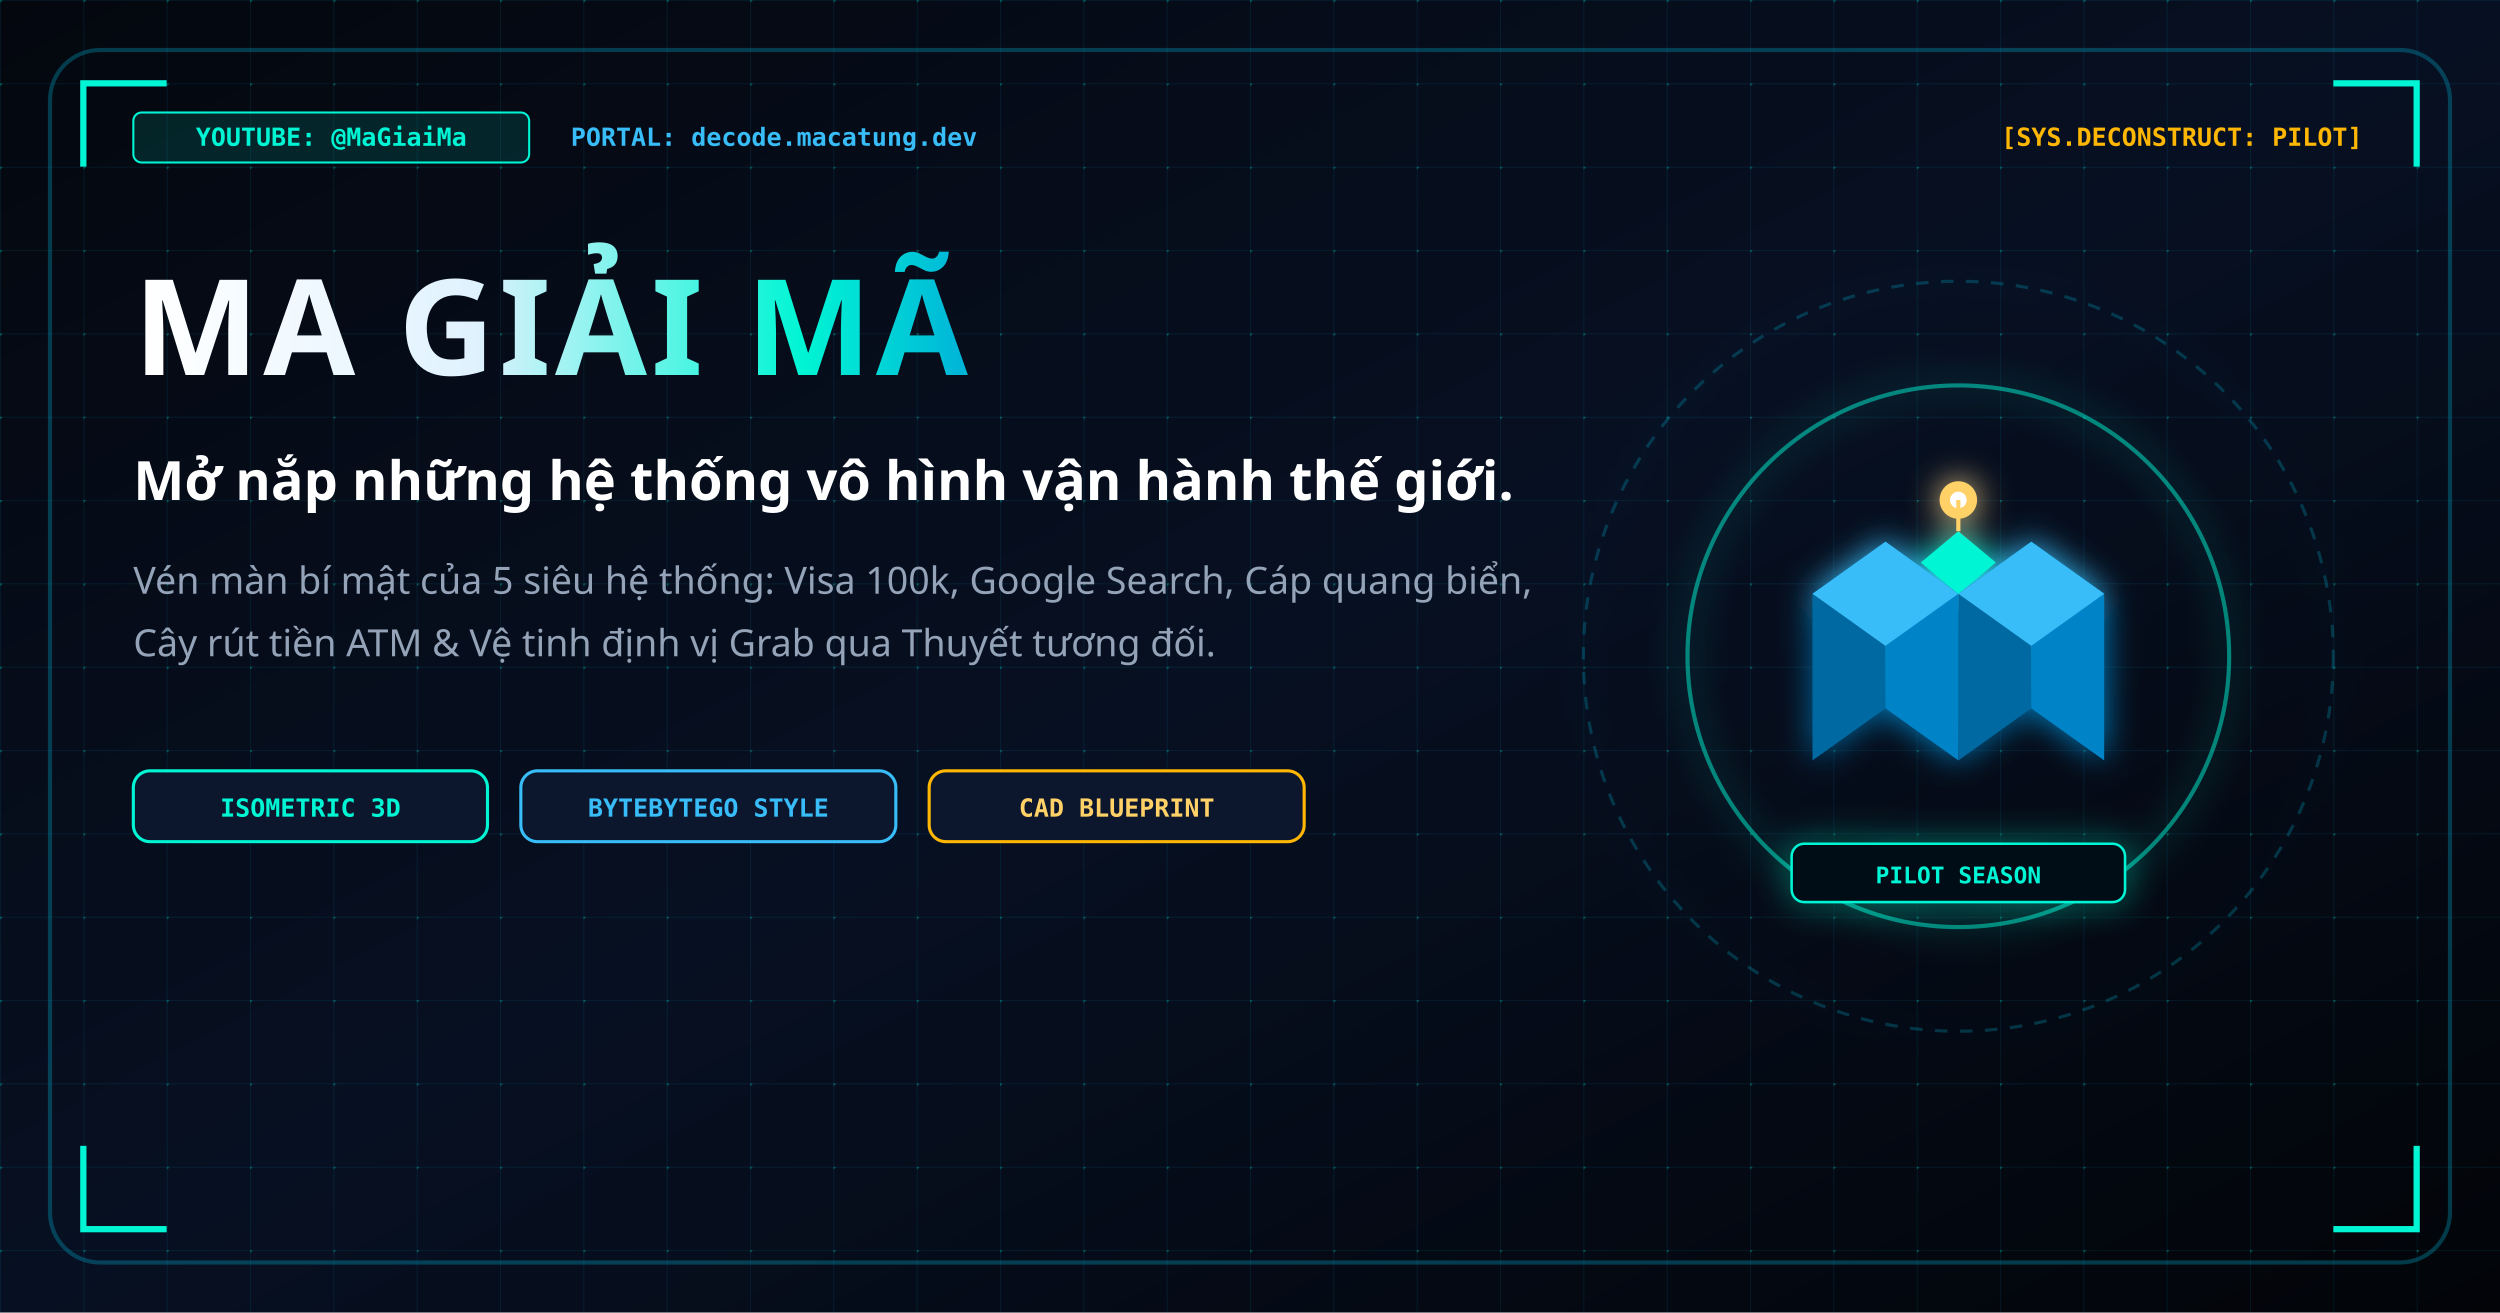
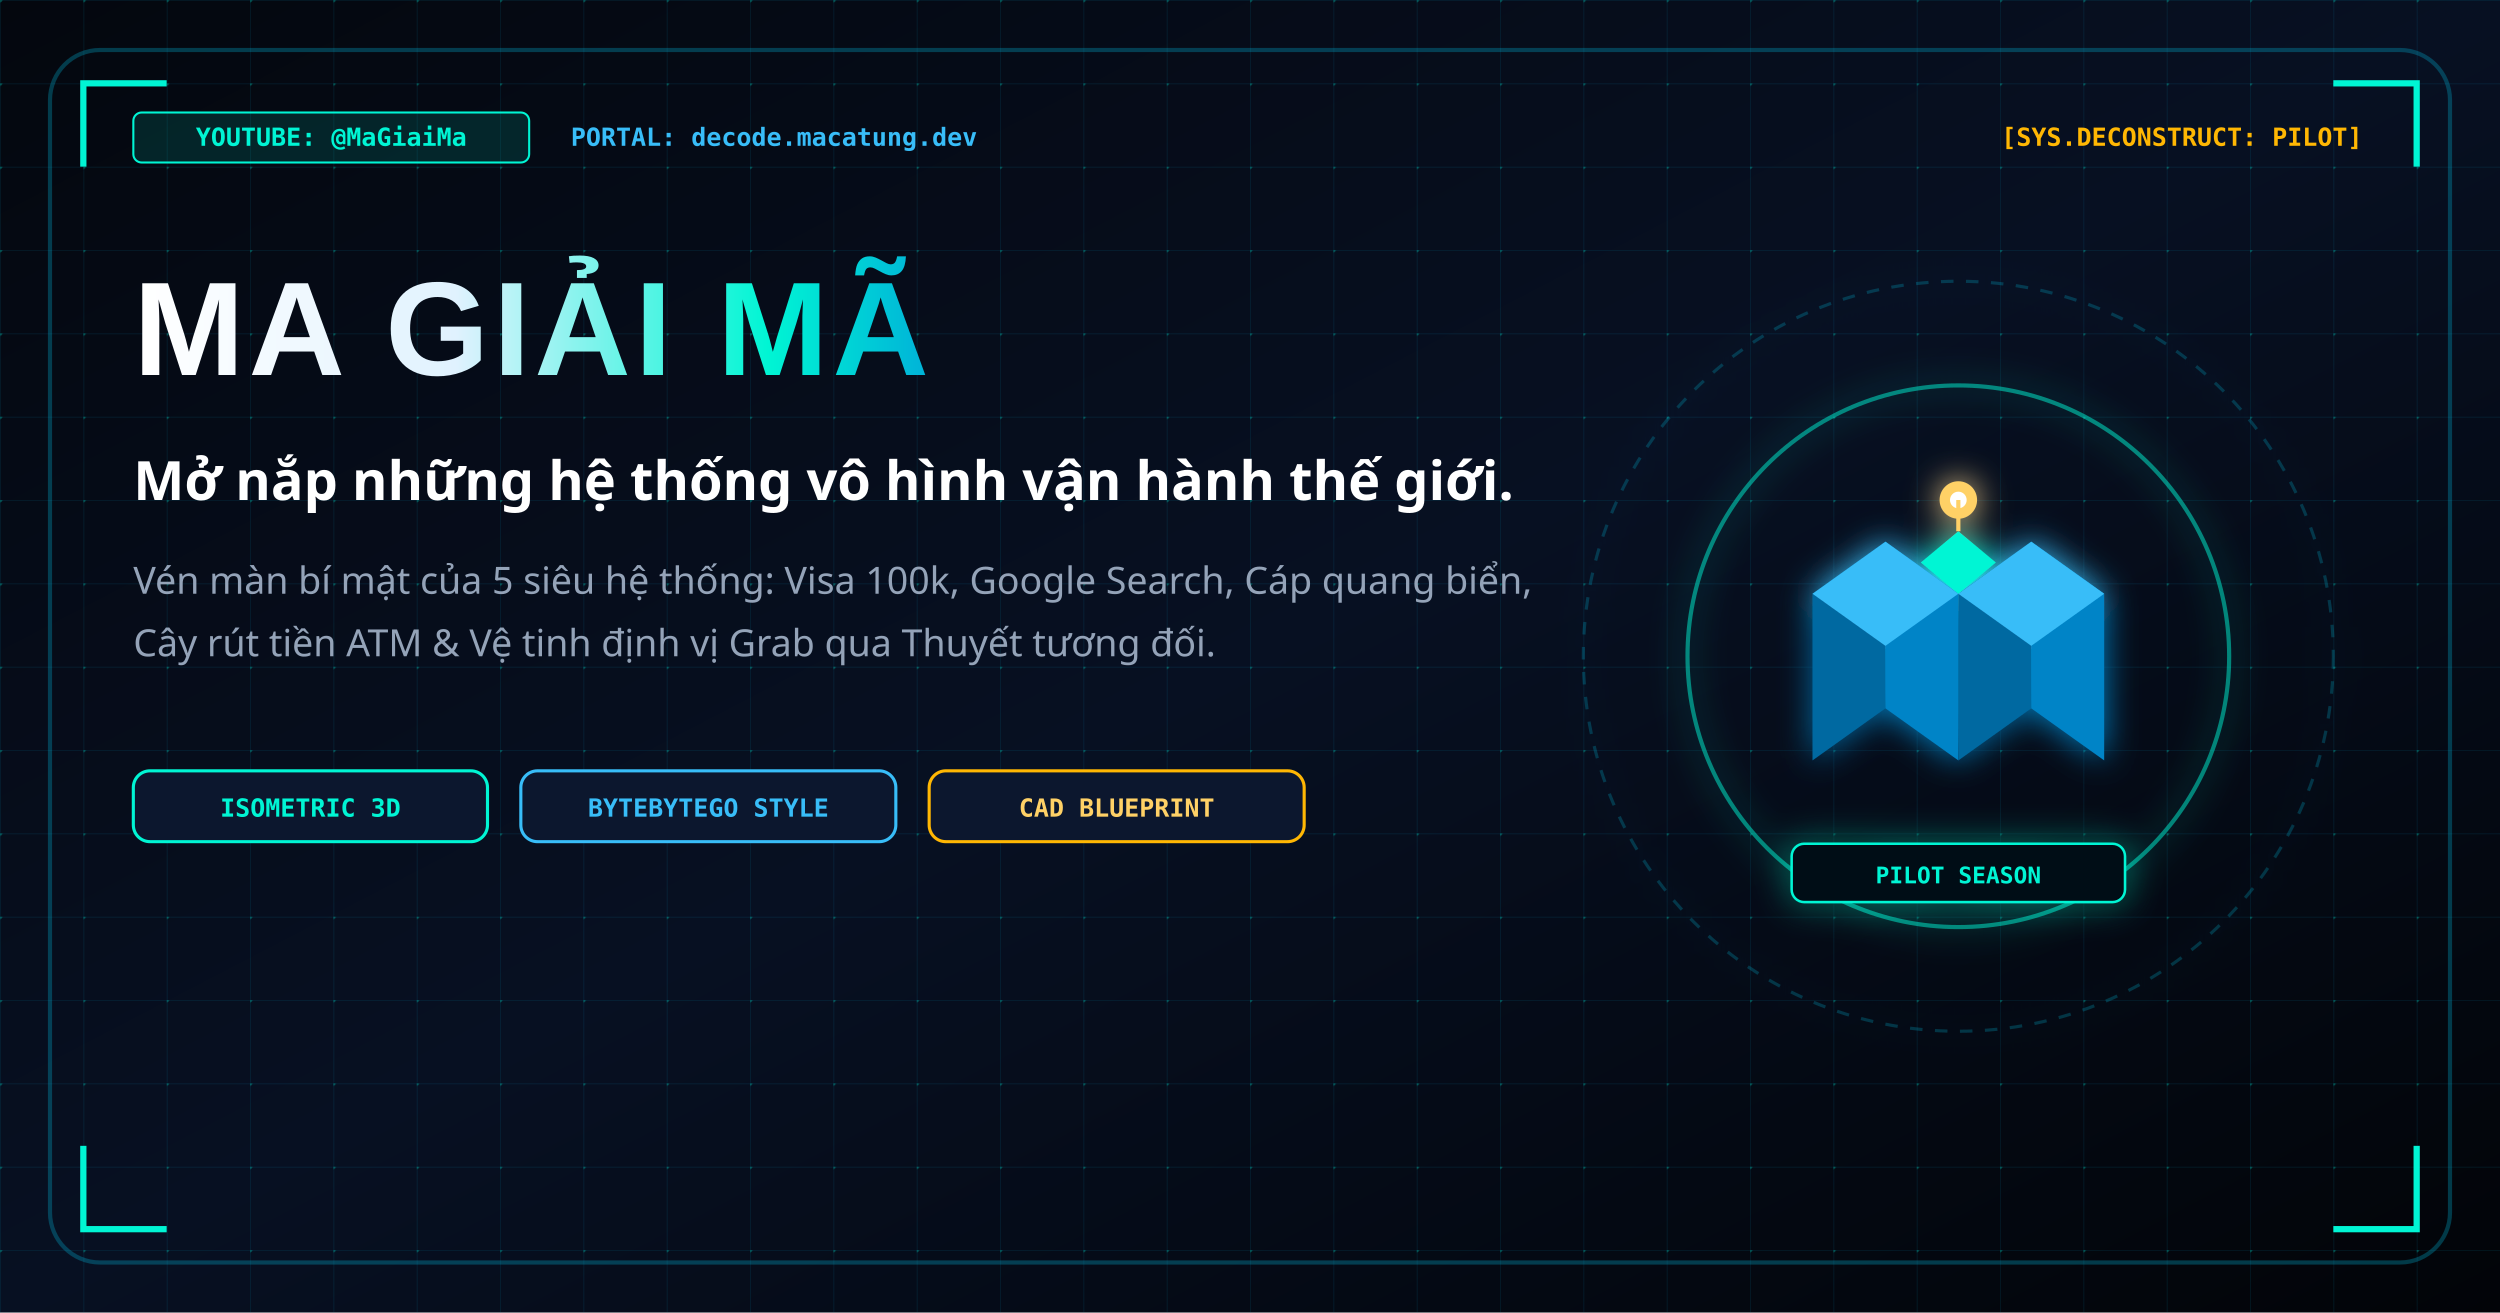
<svg xmlns="http://www.w3.org/2000/svg" viewBox="0 0 1200 630" width="1200" height="630">
  <defs>
    <linearGradient id="ogBg" x1="0%" y1="0%" x2="100%" y2="100%">
      <stop offset="0%" stop-color="#04070e" />
      <stop offset="50%" stop-color="#071022" />
      <stop offset="100%" stop-color="#020408" />
    </linearGradient>
    <linearGradient id="ogText" x1="0%" y1="0%" x2="100%" y2="0%">
      <stop offset="0%" stop-color="#ffffff" />
      <stop offset="40%" stop-color="#e0f2fe" />
      <stop offset="80%" stop-color="#00f5d4" />
      <stop offset="100%" stop-color="#00b4d8" />
    </linearGradient>
    <pattern id="ogGrid" width="40" height="40" patternUnits="userSpaceOnUse">
      <path d="M 40 0 L 0 0 0 40" fill="none" stroke="#00b4d8" stroke-width="0.75" stroke-opacity="0.12" />
      <circle cx="0" cy="0" r="1.2" fill="#00f5d4" fill-opacity="0.25" />
    </pattern>
    <filter id="ogGlow" x="-20%" y="-20%" width="140%" height="140%">
      <feGaussianBlur stdDeviation="8" result="blur" />
      <feComposite in="SourceGraphic" in2="blur" operator="over" />
    </filter>
  </defs>
  <rect width="1200" height="630" fill="url(#ogBg)" />
  <rect width="1200" height="630" fill="url(#ogGrid)" />
  <rect x="24" y="24" width="1152" height="582" rx="24" fill="none" stroke="#00b4d8" stroke-width="2" stroke-opacity="0.3" />
  <path d="M 40 80 L 40 40 L 80 40" fill="none" stroke="#00f5d4" stroke-width="3" />
  <path d="M 1160 80 L 1160 40 L 1120 40" fill="none" stroke="#00f5d4" stroke-width="3" />
  <path d="M 40 550 L 40 590 L 80 590" fill="none" stroke="#00f5d4" stroke-width="3" />
  <path d="M 1160 550 L 1160 590 L 1120 590" fill="none" stroke="#00f5d4" stroke-width="3" />
  <g transform="translate(64, 68)" font-family="'JetBrains Mono', monospace" font-size="12" fill="#00f5d4" font-weight="600">
    <rect x="0" y="-14" width="190" height="24" rx="4" fill="#00f5d4" fill-opacity="0.12" stroke="#00f5d4" stroke-width="1" />
    <text x="95" y="2" text-anchor="middle">YOUTUBE: @MaGiaiMa</text>
    <text x="210" y="2" fill="#38bdf8">PORTAL: decode.macatung.dev</text>
    <text x="1070" y="2" text-anchor="end" fill="#ffb703">[SYS.DECONSTRUCT: PILOT]</text>
  </g>
  <g transform="translate(64, 180)">
-     <text x="0" y="0" font-family="'Space Grotesk', 'Syne', sans-serif" font-size="64" font-weight="900" fill="url(#ogText)" letter-spacing="2">
+     <text x="0" y="0" font-family="'Be Vietnam Pro', 'Plus Jakarta Sans', 'Segoe UI', Arial, sans-serif" font-size="64" font-weight="900" fill="url(#ogText)" letter-spacing="2">
      MA GIẢI MÃ
    </text>
    <text x="0" y="60" font-family="'Plus Jakarta Sans', sans-serif" font-size="26" font-weight="700" fill="#ffffff">
      Mở nắp những hệ thống vô hình vận hành thế giới.
    </text>
    <text x="0" y="105" font-family="'Plus Jakarta Sans', sans-serif" font-size="18" font-weight="400" fill="#94a3b8">
      Vén màn bí mật của 5 siêu hệ thống: Visa 100k, Google Search, Cáp quang biển,
    </text>
    <text x="0" y="135" font-family="'Plus Jakarta Sans', sans-serif" font-size="18" font-weight="400" fill="#94a3b8">
      Cây rút tiền ATM &amp; Vệ tinh định vị Grab qua Thuyết tương đối.
    </text>
    <g transform="translate(0, 190)" font-family="'JetBrains Mono', monospace" font-size="12" font-weight="600">
      <rect x="0" y="0" width="170" height="34" rx="8" fill="#0c172e" stroke="#00f5d4" stroke-width="1.5" />
      <text x="85" y="22" fill="#00f5d4" text-anchor="middle">ISOMETRIC 3D</text>
      <rect x="186" y="0" width="180" height="34" rx="8" fill="#0c172e" stroke="#38bdf8" stroke-width="1.5" />
      <text x="276" y="22" fill="#38bdf8" text-anchor="middle">BYTEBYTEGO STYLE</text>
      <rect x="382" y="0" width="180" height="34" rx="8" fill="#0c172e" stroke="#ffb703" stroke-width="1.5" />
      <text x="472" y="22" fill="#ffd166" text-anchor="middle">CAD BLUEPRINT</text>
    </g>
  </g>
  <g transform="translate(940, 315)" filter="url(#ogGlow)">
    <circle cx="0" cy="0" r="180" fill="none" stroke="#00b4d8" stroke-width="1.5" stroke-opacity="0.25" stroke-dasharray="6 6" />
    <circle cx="0" cy="0" r="130" fill="none" stroke="#00f5d4" stroke-width="2" stroke-opacity="0.5" />
    <g transform="translate(0, -10)">
      <polygon points="-70,-20 -35,-45 -35,35 -70,60" fill="#0369a1" />
      <polygon points="-35,-45 0,-20 0,60 -35,35" fill="#0284c7" />
      <polygon points="-70,-20 -35,-45 0,-20 -35,5" fill="#38bdf8" />
      <polygon points="0,-20 35,-45 35,35 0,60" fill="#0369a1" />
      <polygon points="35,-45 70,-20 70,60 35,35" fill="#0284c7" />
      <polygon points="0,-20 35,-45 70,-20 35,5" fill="#38bdf8" />
      <polygon points="-18,-35 0,-50 18,-35 0,-20" fill="#00f5d4" />
      <circle cx="0" cy="-65" r="9" fill="#ffd166" />
      <circle cx="0" cy="-65" r="4" fill="#ffffff" />
      <line x1="0" y1="-65" x2="0" y2="-50" stroke="#ffd166" stroke-width="2" />
    </g>
    <rect x="-80" y="90" width="160" height="28" rx="6" fill="#060c18" stroke="#00f5d4" stroke-width="1.2" />
    <text x="0" y="109" font-family="'JetBrains Mono', monospace" font-size="11" font-weight="700" fill="#00f5d4" text-anchor="middle">
      PILOT SEASON
    </text>
  </g>
</svg>
